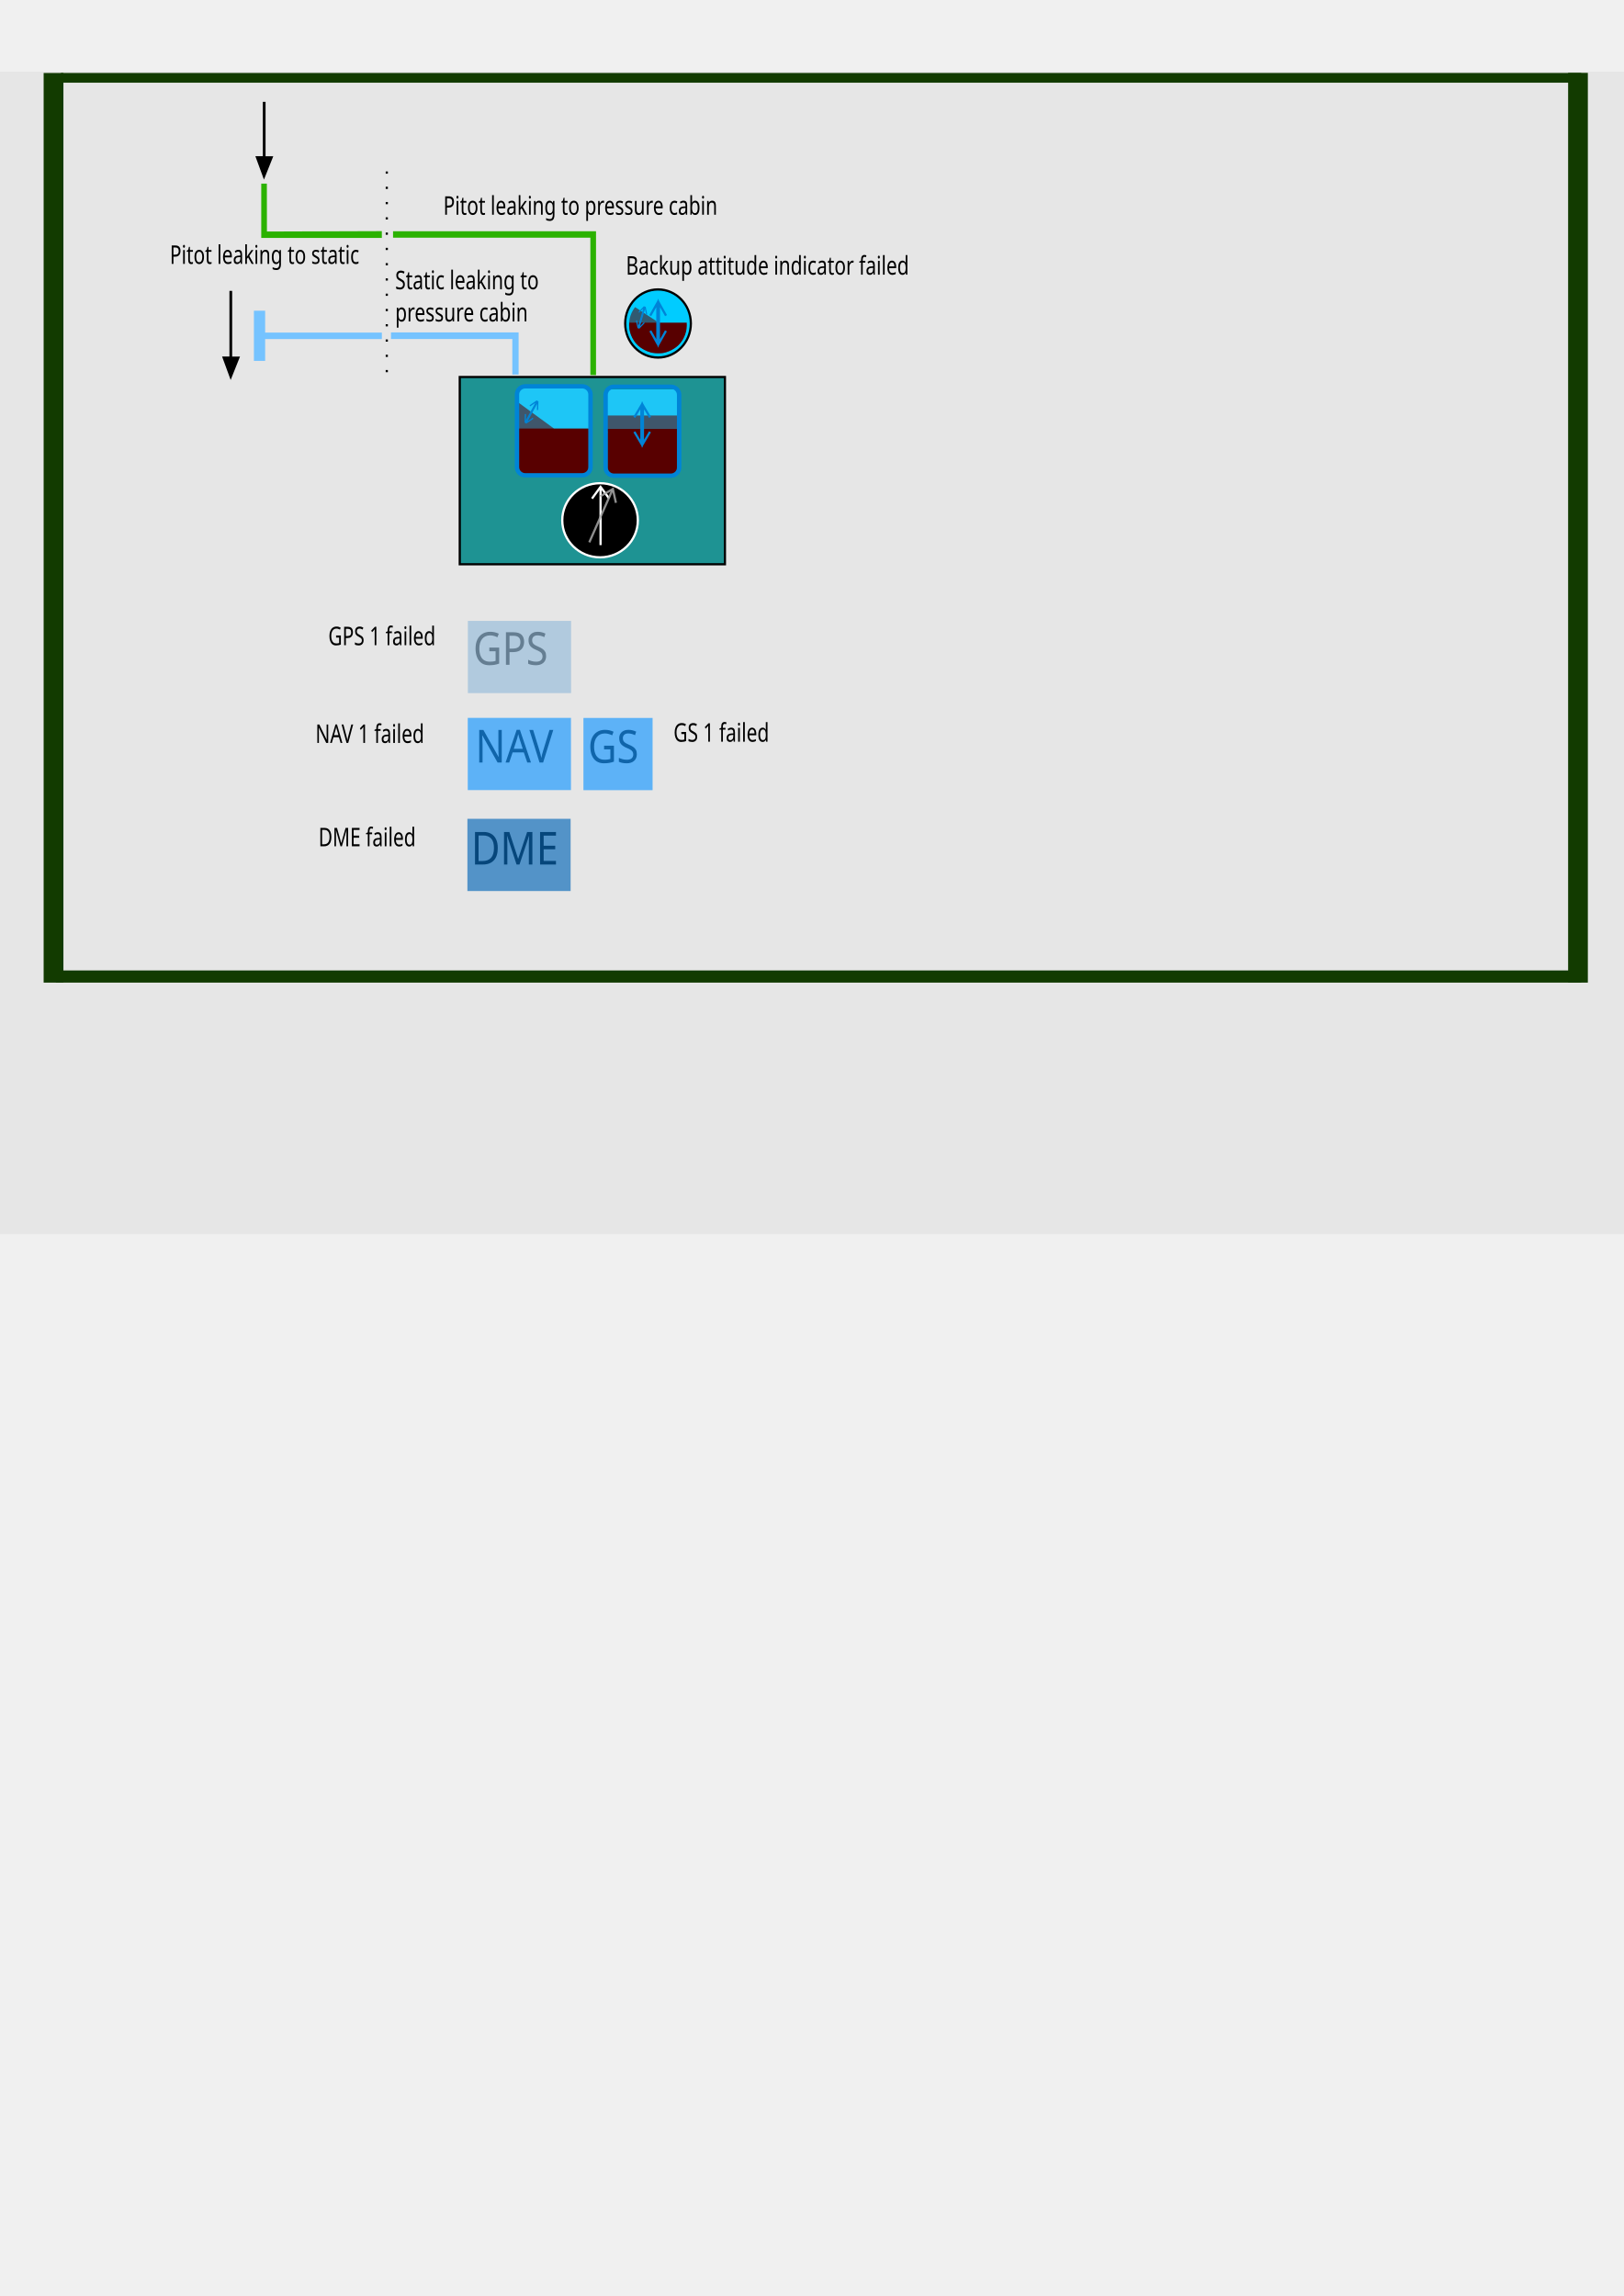
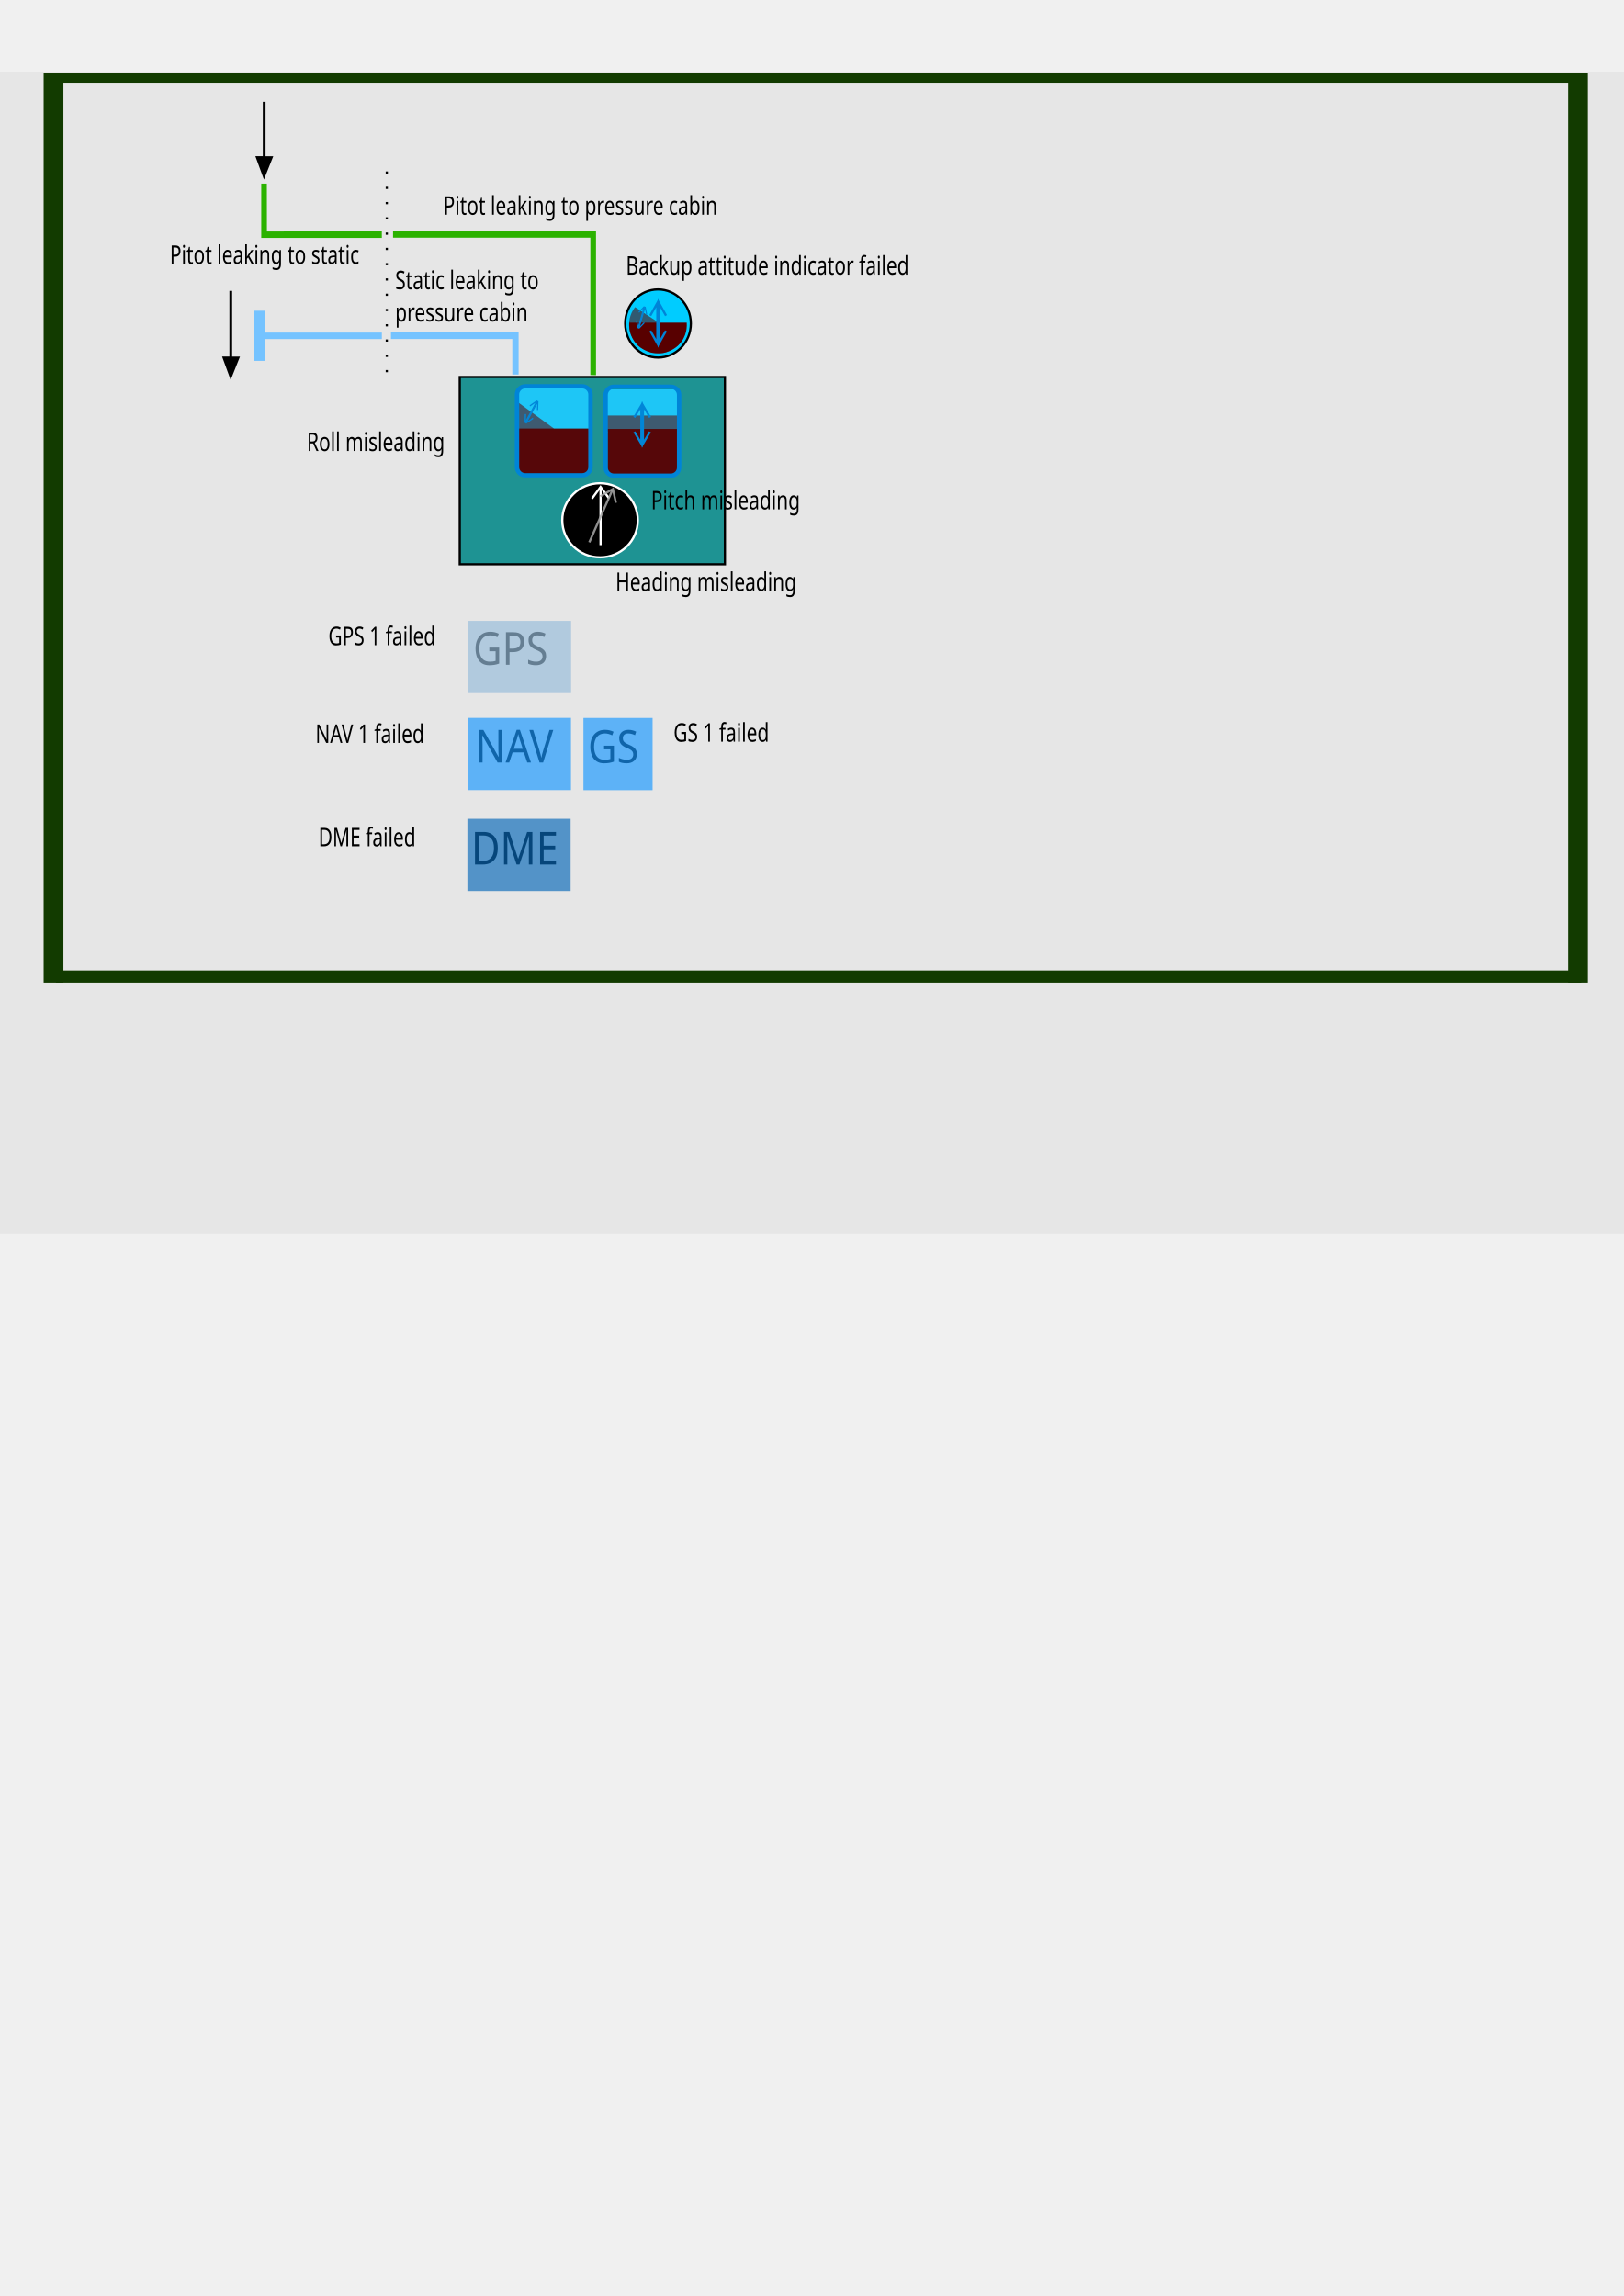
<svg xmlns="http://www.w3.org/2000/svg" xmlns:ns1="http://www.openswatchbook.org/uri/2009/osb" version="1.1" width="744.094" height="1052.362" id="svg3651">
  <defs id="defs3653">
    <marker orient="auto" refY="0.0" refX="0.0" id="Arrow2Lend" style="overflow:visible;">
      <path id="path3844" style="fill-rule:evenodd;stroke-width:0.625;stroke-linejoin:round;" d="M 8.719,4.034 L -2.207,0.016 L 8.719,-4.002 C 6.973,-1.63 6.983,1.616 8.719,4.034 z " transform="scale(1.1) rotate(180) translate(1,0)" />
    </marker>
    <marker orient="auto" refY="0.0" refX="0.0" id="Arrow1Lend" style="overflow:visible;">
      <path id="path3826" d="M 0.0,0.0 L 5.0,-5.0 L -12.5,0.0 L 5.0,5.0 L 0.0,0.0 z " style="fill-rule:evenodd;stroke:#000000;stroke-width:1.0pt;" transform="scale(0.8) rotate(180) translate(12.5,0)" />
    </marker>
    <linearGradient id="linearGradient5215">
      <stop style="stop-color:#e6e6e6;stop-opacity:1;" offset="0" id="stop5217" />
      <stop style="stop-color:#e6e6e6;stop-opacity:0;" offset="1" id="stop5219" />
    </linearGradient>
    <linearGradient id="linearGradient5209" ns1:paint="solid">
      <stop style="stop-color:#e6e6e6;stop-opacity:1;" offset="0" id="stop5211" />
    </linearGradient>
    <symbol id="*Paper_Space" />
    <symbol id="*Model_Space" />
    <pattern y="0" x="0" width="8" patternUnits="userSpaceOnUse" id="Hatch" height="8">
      <path id="path5322" stroke-width="0.25" stroke="#000000" linecap="square" d="M8 4 l-4,4" />
      <path id="path5324" stroke-width="0.25" stroke="#000000" linecap="square" d="M6 2 l-4,4" />
      <path id="path5326" stroke-width="0.25" stroke="#000000" linecap="square" d="M4 0 l-4,4" />
    </pattern>
    <marker style="overflow:visible" refY="0.0" refX="0.0" orient="auto" id="DistanceX">
      <path id="path5319" style="stroke:#000000; stroke-width:0.5" d="M 3,-3 L -3,3 M 0,-5 L  0,5" />
    </marker>
    <marker orient="auto" refY="0" refX="0" id="Arrow1Lend-6" style="overflow:visible">
      <path id="path3826-7" d="M 0,0 5,-5 -12.5,0 5,5 0,0 z" style="fill-rule:evenodd;stroke:#000000;stroke-width:1pt" transform="matrix(-0.8,0,0,-0.8,-10,0)" />
    </marker>
  </defs>
  <g id="layer1" transform="matrix(1.019268,0,0,1,-0.3853597,0)">
    <rect style="fill:#e6e6e6;fill-opacity:1" id="rect3059" width="764.508" height="532.87" x="0.174" y="32.809" />
    <rect style="fill:#1ec6f6;fill-opacity:1;stroke:none" id="rect3883" width="32.05" height="19.984" x="272.904" y="177.95" ry="0.189" />
    <rect width="8.889" height="416.924" x="20" y="33.452" id="rect3659" style="fill:#123b00;fill-opacity:1" />
    <rect width="8.869" height="416.981" x="705.417" y="33.395" id="rect5872" style="fill:#123b00;fill-opacity:1" />
    <rect style="fill:#123b00;fill-opacity:1" id="rect2987" width="685.76" height="5.574" x="25.534" y="444.801" />
    <rect style="fill:#123b00;fill-opacity:1" id="rect2985" width="683.573" height="4.459" x="27.721" y="33.444" />
    <rect style="fill:#008686;fill-opacity:0.871;fill-rule:nonzero;stroke:#000000;stroke-opacity:1" id="rect3438" width="119.215" height="85.839" x="207.091" y="172.793" />
    <rect style="fill:#1ec6f6;fill-opacity:1;stroke:none" id="rect3883-9-3" width="32.05" height="19.984" x="273.208" y="178.42" ry="0.189" />
    <rect style="fill:#580000;fill-opacity:0.566;stroke:none" id="rect3837" width="32.095" height="7.292" x="273.246" y="190.445" ry="0" />
    <path style="fill:#00ccff;fill-opacity:1;fill-rule:nonzero;stroke:#000000;stroke-opacity:1" id="STBYATTIND" d="m 316.6,147.71 c 0,8.312 -6.738,15.05 -15.05,15.05 -8.312,0 -15.05,-6.738 -15.05,-15.05 0,-8.312 6.738,-15.05 15.05,-15.05 8.312,0 15.05,6.738 15.05,15.05 z" transform="matrix(0.9810962,0,0,1.037037,0.3780749,-4.913337)" />
    <path style="fill:#000000;fill-opacity:1;fill-rule:nonzero;stroke:#ffffff;stroke-width:0.894;stroke-opacity:1" id="LHHDG" d="m 316.6,147.71 c 0,8.312 -6.738,15.05 -15.05,15.05 -8.312,0 -15.05,-6.738 -15.05,-15.05 0,-8.312 6.738,-15.05 15.05,-15.05 8.312,0 15.05,6.738 15.05,15.05 z" transform="matrix(1.128837,0,0,1.128699,-70.2361,71.74339)" />
    <path style="fill:#580000;fill-opacity:1;stroke:none" d="m 283.296,147.897 c -0.129,1.95 0.107,3.828 0.753,5.582 0.688,1.87 1.807,3.639 3.218,4.954 1.637,1.525 3.708,2.499 5.786,3.142 0.989,0.306 2.947,0.331 3.115,0.333 0.008,5e-5 0.103,0 0.103,0 0.168,-9.2e-4 2.126,-0.026 3.115,-0.333 2.078,-0.644 4.149,-1.617 5.786,-3.142 1.411,-1.315 2.53,-3.047 3.218,-4.917 0.646,-1.755 0.883,-3.669 0.753,-5.619 -14.755,0.017 -12.853,9.2e-4 -12.77,0 0,0 -0.31,-2e-5 -0.308,0 0.083,9.2e-4 1.985,0.017 -12.77,0 z" id="path5435" />
    <path style="fill:#580000;fill-opacity:0.555;stroke:none" d="m 285.904,140.762 c -1.157,1.559 -1.968,3.261 -2.372,5.09 -0.43,1.949 -0.445,4.054 0.028,5.941 0.549,2.19 1.758,4.161 3.15,5.86 0.662,0.809 2.287,1.924 2.427,2.019 0.007,0.005 0.086,0.057 0.086,0.057 0.141,0.093 1.793,1.166 2.785,1.462 2.084,0.622 4.34,0.965 6.529,0.603 1.887,-0.311 3.754,-1.136 5.336,-2.315 1.484,-1.107 2.711,-2.576 3.651,-4.28 -12.351,-8.228 -10.751,-7.179 -10.681,-7.133 0,0 -0.259,-0.173 -0.258,-0.172 0.069,0.047 1.651,1.123 -10.681,-7.133 z" id="path5435-6" />
    <g id="g4250" transform="matrix(0.7160818,0,0,0.7351217,61.27548,38.88142)" style="fill:none;stroke:#0084d7;stroke-opacity:1">
      <path id="path4222" d="m 323.226,143.906 4.483,-7.914 0,25.225 -4.438,-7.835" style="fill:none;stroke:#0084d7;stroke-width:1.401px;stroke-linecap:butt;stroke-linejoin:miter;stroke-opacity:1" />
      <path id="path4222-3" d="m 333.14,143.906 -4.483,-7.914 0,25.225 4.438,-7.835" style="fill:none;stroke:#0084d7;stroke-width:1.401px;stroke-linecap:butt;stroke-linejoin:miter;stroke-opacity:1" />
    </g>
    <g id="g4250-6" transform="matrix(0.3566992,0.105782,-0.1114497,0.3904327,188.3454,52.76637)" style="fill:none;stroke:#0084d7;stroke-opacity:1">
      <path id="path4222-7" d="m 323.226,143.906 4.483,-7.914 0,25.225 -4.438,-7.835" style="fill:none;stroke:#0084d7;stroke-width:1.401px;stroke-linecap:butt;stroke-linejoin:miter;stroke-opacity:1" />
      <path id="path4222-3-5" d="m 333.14,143.906 -4.483,-7.914 0,25.225 4.438,-7.835" style="fill:none;stroke:#0084d7;stroke-width:1.401px;stroke-linecap:butt;stroke-linejoin:miter;stroke-opacity:1" />
    </g>
    <rect style="fill:#580000;fill-opacity:1;stroke:none" id="rect4286-2" width="31.427" height="20.801" x="273.484" y="196.598" />
-     <rect style="fill:none;stroke:#0084d7;stroke-width:1.981;stroke-linecap:butt;stroke-linejoin:miter;stroke-miterlimit:4;stroke-opacity:1;stroke-dasharray:none;stroke-dashoffset:0" id="LHPITCH" width="33.062" height="40.793" x="272.666" y="177.241" ry="3.744" />
    <g id="g4250-7-3" transform="matrix(0.7160818,0,0,0.6977444,54.09419,90.89566)" style="fill:none;stroke:#0084d7;stroke-opacity:1">
      <path id="path4222-9-5" d="m 323.226,143.906 4.483,-7.914 0,25.225 -4.438,-7.835" style="fill:none;stroke:#0084d7;stroke-width:1.401px;stroke-linecap:butt;stroke-linejoin:miter;stroke-opacity:1" />
      <path id="path4222-3-8-6" d="m 333.14,143.906 -4.483,-7.914 0,25.225 4.438,-7.835" style="fill:none;stroke:#0084d7;stroke-width:1.401px;stroke-linecap:butt;stroke-linejoin:miter;stroke-opacity:1" />
    </g>
+     <rect style="fill:#1ec6f6;stroke:#0084d7;stroke-width:1.981;stroke-linecap:butt;stroke-linejoin:miter;stroke-miterlimit:4;stroke-opacity:1;stroke-dasharray:none;stroke-dashoffset:0;fill-opacity:0.039" id="LHPITCH" width="33.062" height="40.793" x="272.666" y="177.241" ry="3.744" />
    <rect style="fill:#1ec6f6;fill-opacity:1;stroke:none" id="rect3883-9" width="32.05" height="19.984" x="233.056" y="177.77" ry="0.189" />
    <rect style="fill:#580000;fill-opacity:1;stroke:none" id="rect4286-2-2" width="31.427" height="20.801" x="233.635" y="196.418" />
    <path style="fill:#580000;fill-opacity:0.566;stroke:none" d="m 233.34,184.428 15.996,11.914 0,0.836 -16.064,-0.209 z" id="path3921" />
-     <rect style="fill:none;stroke:#0084d7;stroke-width:1.981;stroke-linecap:butt;stroke-linejoin:miter;stroke-miterlimit:4;stroke-opacity:1;stroke-dasharray:none;stroke-dashoffset:0" id="LHROLL" width="33.062" height="40.793" x="232.817" y="177.061" ry="3.744" />
    <g id="g4250-7-3-0" transform="matrix(0.3481239,0.1930917,-0.2116832,0.3964911,156.5512,66.54628)" style="fill:none;stroke:#0084d7;stroke-opacity:1">
      <path id="path4222-9-5-9" d="m 323.226,143.906 4.483,-7.914 0,25.225 -4.438,-7.835" style="fill:none;stroke:#0084d7;stroke-width:1.401px;stroke-linecap:butt;stroke-linejoin:miter;stroke-opacity:1" />
      <path id="path4222-3-8-6-3" d="m 333.14,143.906 -4.483,-7.914 0,25.225 4.438,-7.835" style="fill:none;stroke:#0084d7;stroke-width:1.401px;stroke-linecap:butt;stroke-linejoin:miter;stroke-opacity:1" />
    </g>
+     <rect style="fill:#1ec6f6;stroke:#0084d7;stroke-width:1.981;stroke-linecap:butt;stroke-linejoin:miter;stroke-miterlimit:4;stroke-opacity:1;stroke-dasharray:none;stroke-dashoffset:0;fill-opacity:0.039" id="LHROLL" width="33.062" height="40.793" x="232.817" y="177.061" ry="3.744" />
    <path style="fill:none;stroke:#ffffff;stroke-width:0.991px;stroke-linecap:butt;stroke-linejoin:miter;stroke-opacity:1" d="m 266.551,228.516 3.843,-5.37 3.77,5.222" id="path3925" />
    <path style="fill:none;stroke:#ffffff;stroke-width:1px;stroke-linecap:butt;stroke-linejoin:miter;stroke-opacity:1" d="m 275.214,223.864 0,25.989" id="path3927" transform="matrix(0.9810962,0,0,1,0.3780749,0)" />
    <path style="fill:none;stroke:#a7a7a7;stroke-width:0.991px;stroke-linecap:butt;stroke-linejoin:miter;stroke-opacity:0.851" d="m 270.275,227.466 5.643,-3.331 1.38,6.329" id="path3925-6" />
    <path style="fill:none;stroke:#a7a7a7;stroke-width:0.991px;stroke-linecap:butt;stroke-linejoin:miter;stroke-opacity:0.851" d="M 275.629,224.789 265.334,248.565" id="path3927-0" />
    <path style="fill:none;stroke:#000000;stroke-width:1;stroke-linecap:butt;stroke-linejoin:miter;stroke-opacity:1;stroke-miterlimit:4;stroke-dasharray:1,6;stroke-dashoffset:0" d="m 177.252,78.593 0,94.757" id="path3035" transform="matrix(0.9810962,0,0,1,0.3780749,0)" />
    <path style="fill:none;stroke:#000000;stroke-width:1.224px;stroke-linecap:butt;stroke-linejoin:miter;stroke-opacity:1;marker-end:none" d="m 104.144,133.322 0,33.2" id="path3817" />
    <rect style="fill:#75c3ff;fill-opacity:1;fill-rule:nonzero;stroke:none" id="rect4267" width="5.058" height="22.993" x="114.535" y="142.415" />
    <path style="fill:none;stroke:#000000;stroke-width:1.224px;stroke-linecap:butt;stroke-linejoin:miter;stroke-opacity:1;marker-end:none" d="m 119.16,46.673 0,33.2" id="path3817-5" />
    <flowRoot xml:space="preserve" id="flowRoot4323-5" style="font-size:40px;font-style:normal;font-weight:normal;line-height:125%;letter-spacing:0px;word-spacing:0px;fill:#000000;fill-opacity:1;stroke:none;font-family:Sans" transform="matrix(0.4563369,0,0,0.5716441,142.632,143.5427)">
      <flowRegion id="flowRegion4325-6">
        <rect id="rect4327-2" width="88.287" height="55.179" x="156.079" y="327.148" />
      </flowRegion>
      <flowPara id="flowPara4329-9">GNAV</flowPara>
    </flowRoot>
    <flowRoot xml:space="preserve" id="flowRoot4323-1" style="font-size:40px;font-style:normal;font-weight:normal;line-height:125%;letter-spacing:0px;word-spacing:0px;fill:#000000;fill-opacity:1;stroke:none;font-family:Sans" transform="matrix(0.4563369,0,0,0.5716441,202.2395,146.3297)">
      <flowRegion id="flowRegion4325-2">
        <rect id="rect4327-7" width="88.287" height="55.179" x="156.079" y="327.148" />
      </flowRegion>
      <flowPara id="flowPara4329-0">GPSNAV</flowPara>
    </flowRoot>
    <text xml:space="preserve" style="font-size:19.321px;font-style:normal;font-weight:normal;line-height:125%;letter-spacing:0px;word-spacing:0px;fill:#000000;fill-opacity:1;stroke:none;font-family:Sans" x="231.445" y="323.311" id="text4403" transform="scale(0.9251013,1.080963)">
      <tspan id="tspan4405" x="231.445" y="323.311">NAV</tspan>
    </text>
    <rect style="fill:#1897ff;fill-opacity:0.667;fill-rule:nonzero;stroke:none" id="LHNAV" width="46.402" height="33.108" x="210.685" y="329.031" />
    <text xml:space="preserve" style="font-size:19.321px;font-style:normal;font-weight:normal;line-height:125%;letter-spacing:0px;word-spacing:0px;fill:#000000;fill-opacity:1;stroke:none;font-family:Sans" x="286.141" y="323.462" id="text4403-3" transform="scale(0.9251013,1.080963)">
      <tspan id="tspan4405-6" x="286.141" y="323.462">GS</tspan>
    </text>
    <rect style="fill:#1897ff;fill-opacity:0.667;fill-rule:nonzero;stroke:none" id="LHGS" width="31.09" height="33.108" x="262.698" y="329.065" />
    <text xml:space="preserve" style="font-size:19.321px;font-style:normal;font-weight:normal;line-height:125%;letter-spacing:0px;word-spacing:0px;fill:#000000;fill-opacity:1;stroke:none;font-family:Sans" x="229.392" y="366.568" id="text4403-6" transform="scale(0.9251013,1.080963)">
      <tspan id="tspan4405-2" x="229.392" y="366.568">DME</tspan>
    </text>
    <rect style="fill:#0a6ab8;fill-opacity:0.667;fill-rule:nonzero;stroke:none" id="DME" width="46.402" height="33.108" x="210.525" y="375.295" />
    <text xml:space="preserve" style="font-size:10.11px;font-style:normal;font-weight:normal;line-height:125%;letter-spacing:0px;word-spacing:0px;fill:#000000;fill-opacity:1;stroke:none;font-family:Sans" x="233.325" y="84.241" id="text_LHPITOT2" transform="scale(0.855899,1.168362)">
      <tspan id="tspan4487" x="233.325" y="84.241">Pitot leaking to pressure cabin</tspan>
    </text>
    <text xml:space="preserve" style="font-size:10.11px;font-style:normal;font-weight:normal;line-height:125%;letter-spacing:0px;word-spacing:0px;fill:#000000;fill-opacity:1;stroke:none;font-family:Sans" x="89.662" y="103.51" id="text_LHPITOT1" transform="scale(0.855899,1.168362)">
      <tspan id="tspan4487-1" x="89.662" y="103.51">Pitot leaking to static</tspan>
    </text>
    <text xml:space="preserve" style="font-size:10.11px;font-style:normal;font-weight:normal;line-height:125%;letter-spacing:0px;word-spacing:0px;fill:#000000;fill-opacity:1;stroke:none;font-family:Sans" x="208.025" y="113.47" id="text_LHSTATIC" transform="scale(0.855899,1.168362)">
      <tspan id="tspan4487-1-7" x="208.025" y="113.47">Static leaking to </tspan>
      <tspan x="208.025" y="126.108" id="tspan4531">pressure cabin</tspan>
    </text>
    <text xml:space="preserve" style="font-size:10.11px;font-style:normal;font-weight:normal;line-height:125%;letter-spacing:0px;word-spacing:0px;fill:#000000;fill-opacity:1;stroke:none;font-family:Sans" x="329.258" y="107.745" id="text_STBYATTIND" transform="scale(0.855899,1.168362)">
      <tspan id="tspan4487-2" x="329.258" y="107.745">Backup attitude indicator failed</tspan>
    </text>
    <text xml:space="preserve" style="font-size:10.11px;font-style:normal;font-weight:normal;line-height:125%;letter-spacing:0px;word-spacing:0px;fill:#000000;fill-opacity:1;stroke:none;font-family:Sans" x="172.888" y="253.109" id="text_LHGPS" transform="scale(0.855899,1.168362)">
      <tspan x="172.888" y="253.109" id="tspan4575">GPS 1 failed</tspan>
    </text>
    <text xml:space="preserve" style="font-size:10.11px;font-style:normal;font-weight:normal;line-height:125%;letter-spacing:0px;word-spacing:0px;fill:#000000;fill-opacity:1;stroke:none;font-family:Sans" x="166.152" y="291.445" id="text_LHNAV" transform="scale(0.855899,1.168362)">
      <tspan x="166.152" y="291.445" id="tspan4575-7">NAV 1 failed</tspan>
    </text>
    <text xml:space="preserve" style="font-size:10.11px;font-style:normal;font-weight:normal;line-height:125%;letter-spacing:0px;word-spacing:0px;fill:#000000;fill-opacity:1;stroke:none;font-family:Sans" x="167.749" y="331.996" id="text_DME" transform="scale(0.855899,1.168362)">
      <tspan x="167.749" y="331.996" id="tspan4575-9">DME failed</tspan>
    </text>
    <text xml:space="preserve" style="font-size:10.11px;font-style:normal;font-weight:normal;line-height:125%;letter-spacing:0px;word-spacing:0px;fill:#000000;fill-opacity:1;stroke:none;font-family:Sans" x="354.236" y="290.968" id="text_LHGS" transform="scale(0.855899,1.168362)">
      <tspan x="354.236" y="290.968" id="tspan4575-7-2">GS 1 failed</tspan>
    </text>
    <path style="fill:#2bb200;fill-opacity:1;stroke:none" d="m 268.352,171.954 0,-65.964 -91.258,0 0,2.955 88.715,0 0,62.94 z" id="LHPITOT2" />
    <path style="fill:#2bb200;fill-opacity:1;stroke:none" d="m 172.059,105.943 -51.667,0.174 -0.031,-21.955 -2.523,0 0,24.879 54.222,0 z" id="LHPITOT1" />
    <path style="fill:#75c3ff;fill-opacity:1;stroke:none" d="m 233.55,171.661 0,-19.313 -57.388,0 0,3.026 54.558,0 0,16.304 z" id="LHSTATIC" />
    <path style="fill:none;stroke:#75c3ff;stroke-width:2.972;stroke-linecap:butt;stroke-linejoin:miter;stroke-miterlimit:4;stroke-opacity:1;stroke-dasharray:none" d="m 172.067,153.925 -52.783,0" id="path5016" />
    <text xml:space="preserve" style="font-size:19.321px;font-style:normal;font-weight:normal;line-height:125%;letter-spacing:0px;word-spacing:0px;fill:#000000;fill-opacity:1;stroke:none;font-family:Sans" x="230.365" y="281.882" id="text4403-8" transform="scale(0.9251013,1.080963)">
      <tspan id="tspan4405-9" x="230.365" y="281.882">GPS</tspan>
    </text>
    <rect style="fill:#97bcda;fill-opacity:0.668;fill-rule:nonzero;stroke:none" id="LHGPS" width="47.297" height="33.108" x="214.411" y="284.582" transform="matrix(0.9810962,0,0,1,0.3780749,0)" />
    <path style="fill:#000000;fill-opacity:1;stroke:#000000;stroke-width:1px;stroke-linecap:butt;stroke-linejoin:miter;stroke-opacity:1" d="m 124.498,72.119 -3.516,8.8 -3.236,-8.829 z" id="path5415" transform="matrix(0.9810962,0,0,1,0.3780749,0)" />
    <path style="fill:#000000;fill-opacity:1;stroke:#000000;stroke-width:0.991px;stroke-linecap:butt;stroke-linejoin:miter;stroke-opacity:1" d="m 107.558,163.937 -3.45,8.8 -3.175,-8.829 z" id="path5415-7" />
+     <text xml:space="preserve" style="font-size:10.11px;font-style:normal;font-weight:normal;line-height:125%;letter-spacing:0px;word-spacing:0px;fill:#000000;fill-opacity:1;stroke:none;font-family:Sans" x="323.823" y="231.81" id="text_LHHDG" transform="scale(0.855899,1.168362)">
+       <tspan x="323.823" y="231.81" id="tspan4575-7-2-2">Heading misleading</tspan>
+     </text>
+     <text xml:space="preserve" style="font-size:10.11px;font-style:normal;font-weight:normal;line-height:125%;letter-spacing:0px;word-spacing:0px;fill:#000000;fill-opacity:1;stroke:none;font-family:Sans" x="342.453" y="199.821" id="text_LHPITCH" transform="scale(0.855899,1.168362)">
+       <tspan x="342.453" y="199.821" id="tspan4575-7-2-2-3">Pitch misleading</tspan>
+     </text>
+     <text xml:space="preserve" style="font-size:10.11px;font-style:normal;font-weight:normal;line-height:125%;letter-spacing:0px;word-spacing:0px;fill:#000000;fill-opacity:1;stroke:none;font-family:Sans" x="161.637" y="176.921" id="text_LHROLL" transform="scale(0.855899,1.168362)">
+       <tspan x="161.637" y="176.921" id="tspan4575-7-2-2-9">Roll misleading</tspan>
+     </text>
  </g>
  <g id="layer2" />
  <g id="layer3" />
</svg>
